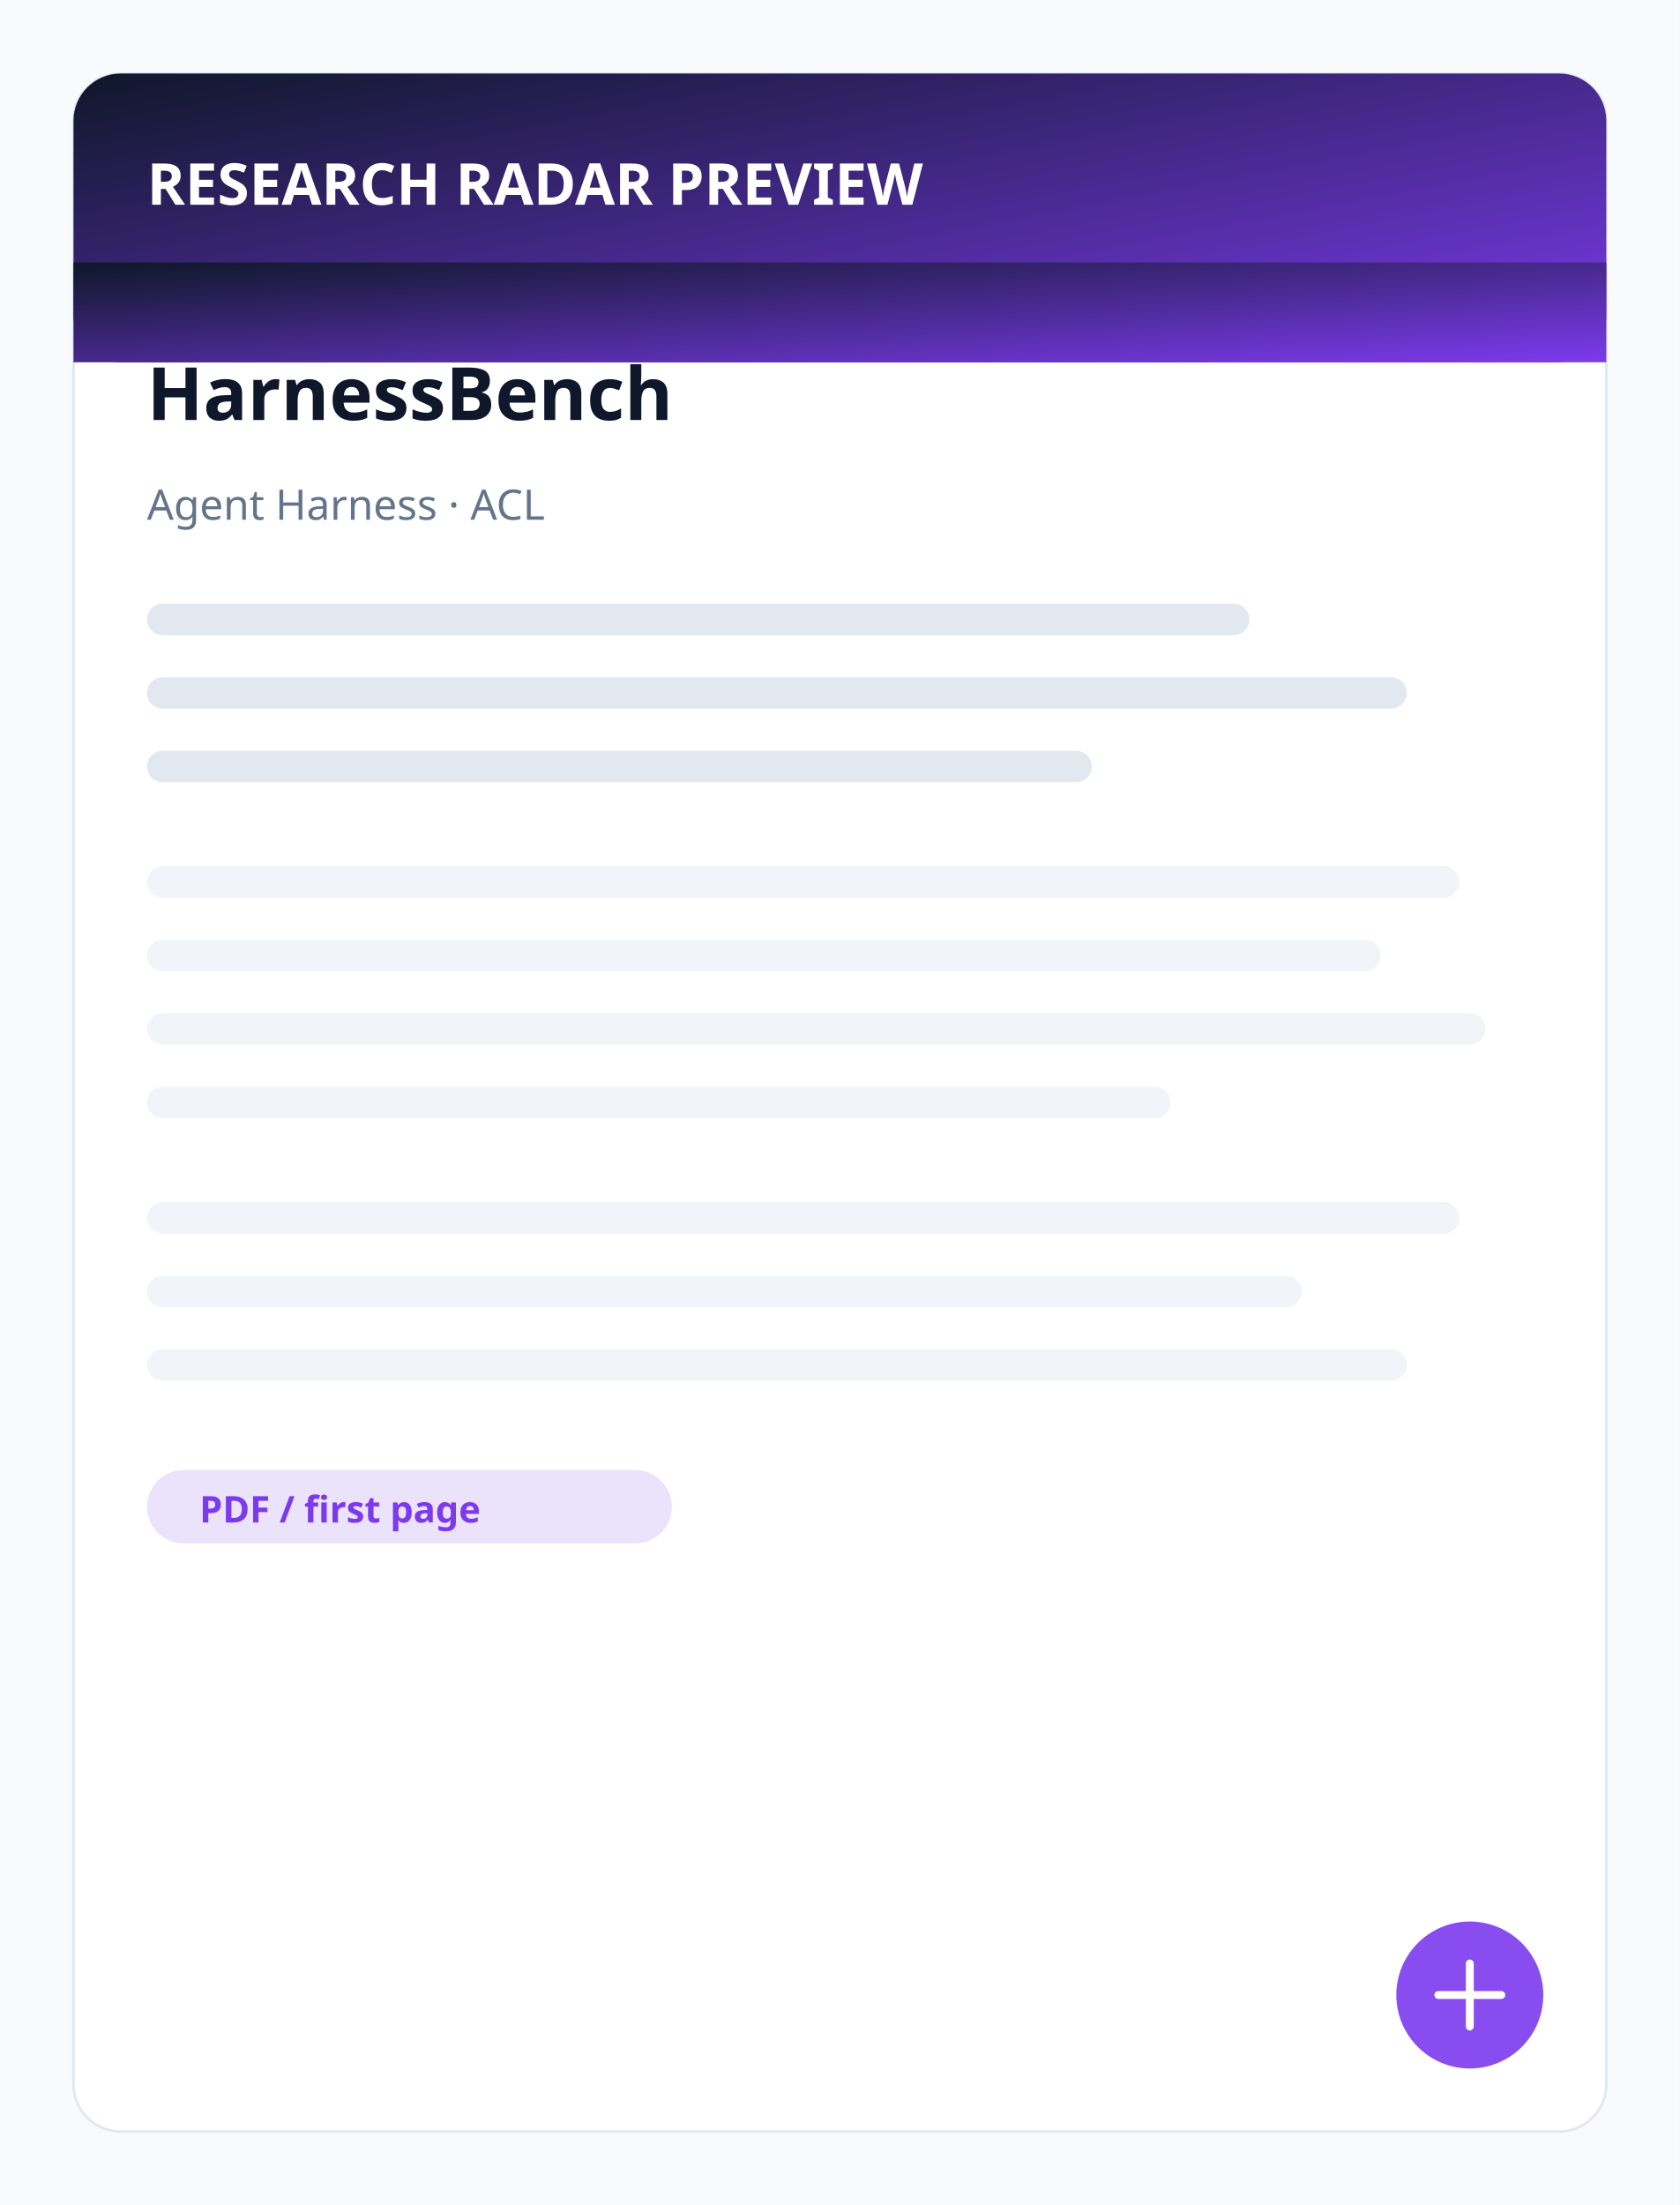
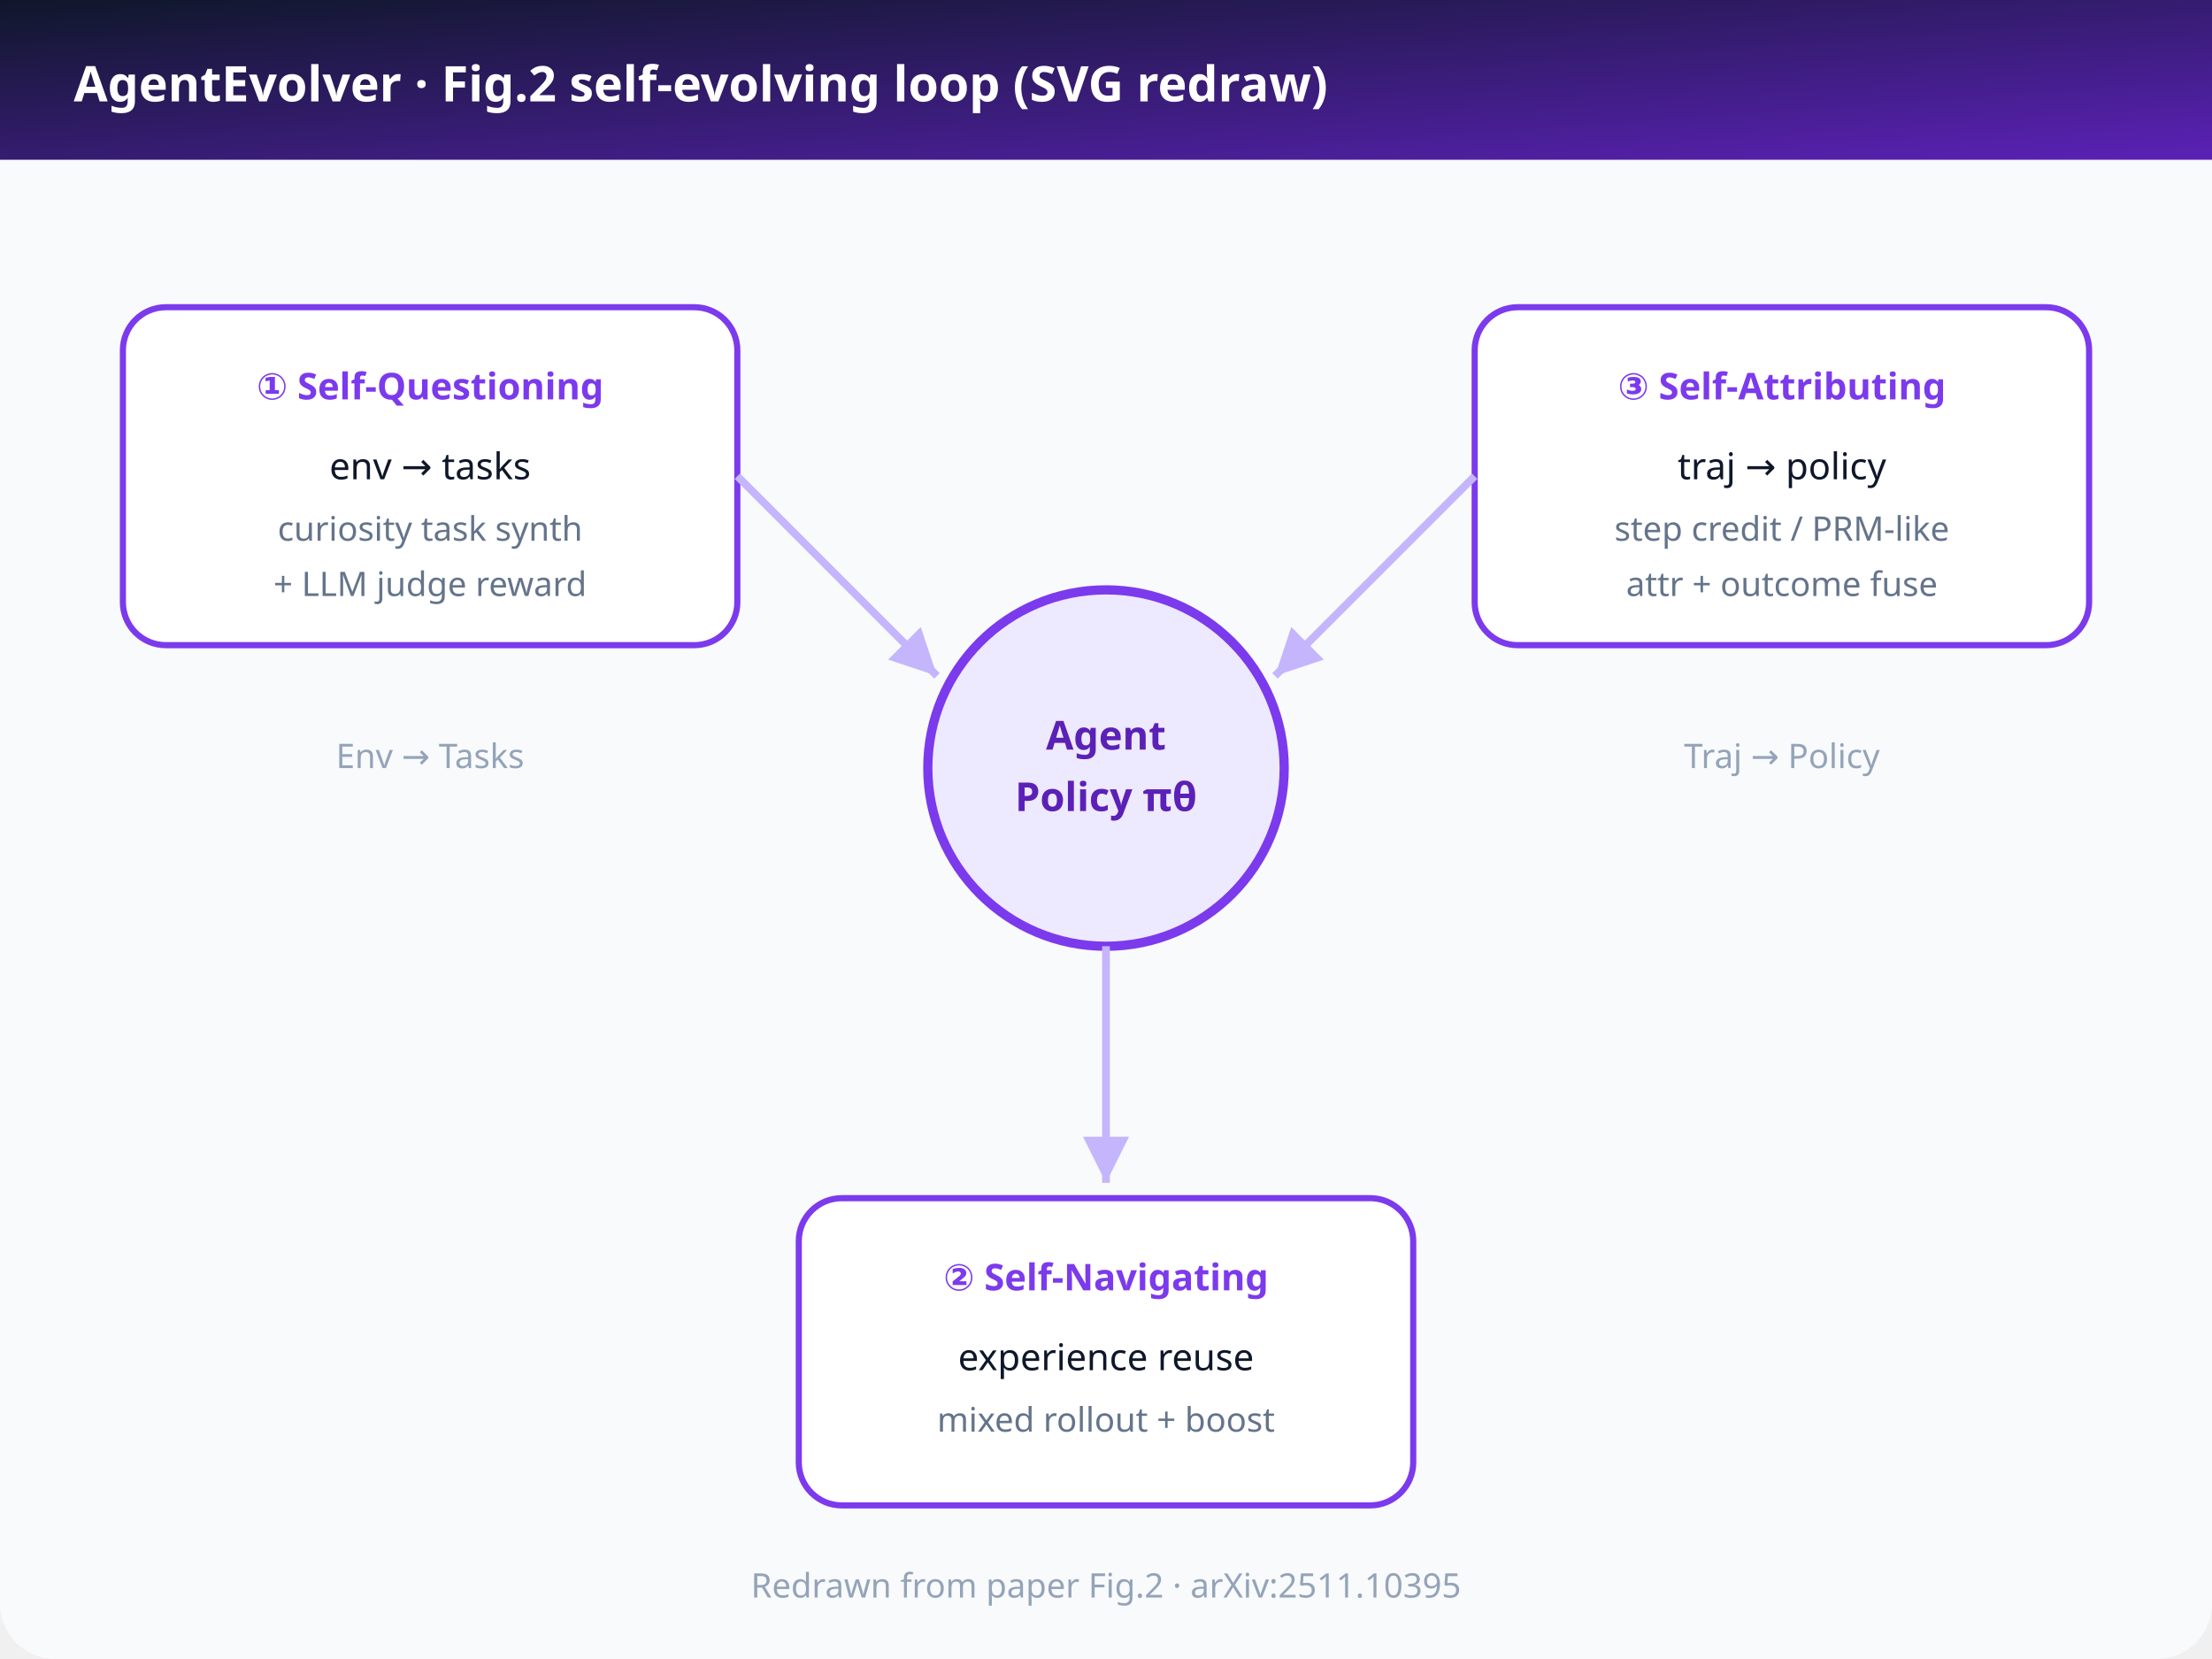
- <svg xmlns="http://www.w3.org/2000/svg" width="640" height="840" viewBox="0 0 640 840">
+ <svg xmlns="http://www.w3.org/2000/svg" width="720" height="540" viewBox="0 0 720 540">
  <defs>
-     <linearGradient id="g" x1="0" y1="0" x2="1" y2="1">
+     <linearGradient id="bg3" x1="0" y1="0" x2="1" y2="1">
      <stop offset="0%" stop-color="#0f172a" />
-       <stop offset="100%" stop-color="#7c3aed" />
+       <stop offset="100%" stop-color="#5b21b6" />
    </linearGradient>
+     <marker id="arr3" markerWidth="8" markerHeight="8" refX="6" refY="3" orient="auto">
+       <path d="M0,0 L6,3 L0,6 Z" fill="#c4b5fd" />
+     </marker>
  </defs>
-   <rect width="640" height="840" fill="#f8fafc" />
-   <rect x="28" y="28" width="584" height="784" rx="18" fill="#fff" stroke="#e2e8f0" />
-   <rect x="28" y="28" width="584" height="110" rx="18" fill="url(#g)" />
-   <rect x="28" y="100" width="584" height="38" fill="url(#g)" />
-   <text x="56" y="78" fill="#fff" font-family="ui-sans-serif,system-ui" font-size="22" font-weight="700">RESEARCH RADAR PREVIEW</text>
-   <text x="56" y="160" fill="#0f172a" font-family="ui-sans-serif,system-ui" font-size="28" font-weight="800">HarnessBench</text>
-   <text x="56" y="198" fill="#64748b" font-family="ui-sans-serif,system-ui" font-size="16">Agent Harness · ACL</text>
-   <rect x="56" y="230" width="420" height="12" rx="6" fill="#e2e8f0" />
-   <rect x="56" y="258" width="480" height="12" rx="6" fill="#e2e8f0" />
-   <rect x="56" y="286" width="360" height="12" rx="6" fill="#e2e8f0" />
-   <rect x="56" y="330" width="500" height="12" rx="6" fill="#f1f5f9" />
-   <rect x="56" y="358" width="470" height="12" rx="6" fill="#f1f5f9" />
-   <rect x="56" y="386" width="510" height="12" rx="6" fill="#f1f5f9" />
-   <rect x="56" y="414" width="390" height="12" rx="6" fill="#f1f5f9" />
-   <rect x="56" y="458" width="500" height="12" rx="6" fill="#f1f5f9" />
-   <rect x="56" y="486" width="440" height="12" rx="6" fill="#f1f5f9" />
-   <rect x="56" y="514" width="480" height="12" rx="6" fill="#f1f5f9" />
-   <rect x="56" y="560" width="200" height="28" rx="14" fill="#7c3aed" opacity="0.15" />
-   <text x="76" y="580" fill="#7c3aed" font-family="ui-sans-serif,system-ui" font-size="14" font-weight="700">PDF / first page</text>
-   <circle cx="560" cy="760" r="28" fill="#7c3aed" opacity="0.9" />
-   <path d="M548 760 h24 M560 748 v24" stroke="#fff" stroke-width="3" stroke-linecap="round" />
+   <rect width="720" height="540" rx="18" fill="#f8fafc" />
+   <rect width="720" height="52" fill="url(#bg3)" />
+   <text x="24" y="33" fill="#fff" font-family="system-ui,sans-serif" font-size="16" font-weight="700">AgentEvolver · Fig.2 self-evolving loop (SVG redraw)</text>
+   <circle cx="360" cy="250" r="58" fill="#ede9fe" stroke="#7c3aed" stroke-width="3" />
+   <text x="360" y="244" text-anchor="middle" fill="#5b21b6" font-family="system-ui" font-size="13" font-weight="800">Agent</text>
+   <text x="360" y="264" text-anchor="middle" fill="#5b21b6" font-family="system-ui" font-size="13" font-weight="800">Policy πθ</text>
+   <rect x="40" y="100" width="200" height="110" rx="14" fill="#fff" stroke="#7c3aed" stroke-width="2" />
+   <text x="140" y="130" text-anchor="middle" fill="#7c3aed" font-family="system-ui" font-size="12" font-weight="800">① Self-Questioning</text>
+   <text x="140" y="156" text-anchor="middle" fill="#0f172a" font-family="system-ui" font-size="12">env → tasks</text>
+   <text x="140" y="176" text-anchor="middle" fill="#64748b" font-family="system-ui" font-size="11">curiosity task synth</text>
+   <text x="140" y="194" text-anchor="middle" fill="#64748b" font-family="system-ui" font-size="11">+ LLM judge reward</text>
+   <rect x="260" y="390" width="200" height="100" rx="14" fill="#fff" stroke="#7c3aed" stroke-width="2" />
+   <text x="360" y="420" text-anchor="middle" fill="#7c3aed" font-family="system-ui" font-size="12" font-weight="800">② Self-Navigating</text>
+   <text x="360" y="446" text-anchor="middle" fill="#0f172a" font-family="system-ui" font-size="12">experience reuse</text>
+   <text x="360" y="466" text-anchor="middle" fill="#64748b" font-family="system-ui" font-size="11">mixed rollout + boost</text>
+   <rect x="480" y="100" width="200" height="110" rx="14" fill="#fff" stroke="#7c3aed" stroke-width="2" />
+   <text x="580" y="130" text-anchor="middle" fill="#7c3aed" font-family="system-ui" font-size="12" font-weight="800">③ Self-Attributing</text>
+   <text x="580" y="156" text-anchor="middle" fill="#0f172a" font-family="system-ui" font-size="12">traj → policy</text>
+   <text x="580" y="176" text-anchor="middle" fill="#64748b" font-family="system-ui" font-size="11">step credit / PRM-like</text>
+   <text x="580" y="194" text-anchor="middle" fill="#64748b" font-family="system-ui" font-size="11">attr + outcome fuse</text>
+   <line x1="240" y1="155" x2="305" y2="220" stroke="#c4b5fd" stroke-width="2.5" marker-end="url(#arr3)" />
+   <line x1="480" y1="155" x2="415" y2="220" stroke="#c4b5fd" stroke-width="2.5" marker-end="url(#arr3)" />
+   <line x1="360" y1="308" x2="360" y2="385" stroke="#c4b5fd" stroke-width="2.5" marker-end="url(#arr3)" />
+   <text x="140" y="250" text-anchor="middle" fill="#94a3b8" font-family="system-ui" font-size="11">Env → Tasks</text>
+   <text x="580" y="250" text-anchor="middle" fill="#94a3b8" font-family="system-ui" font-size="11">Traj → Policy</text>
+   <text x="360" y="520" text-anchor="middle" fill="#94a3b8" font-family="system-ui" font-size="11">Redrawn from paper Fig.2 · arXiv:2511.10395</text>
</svg>
